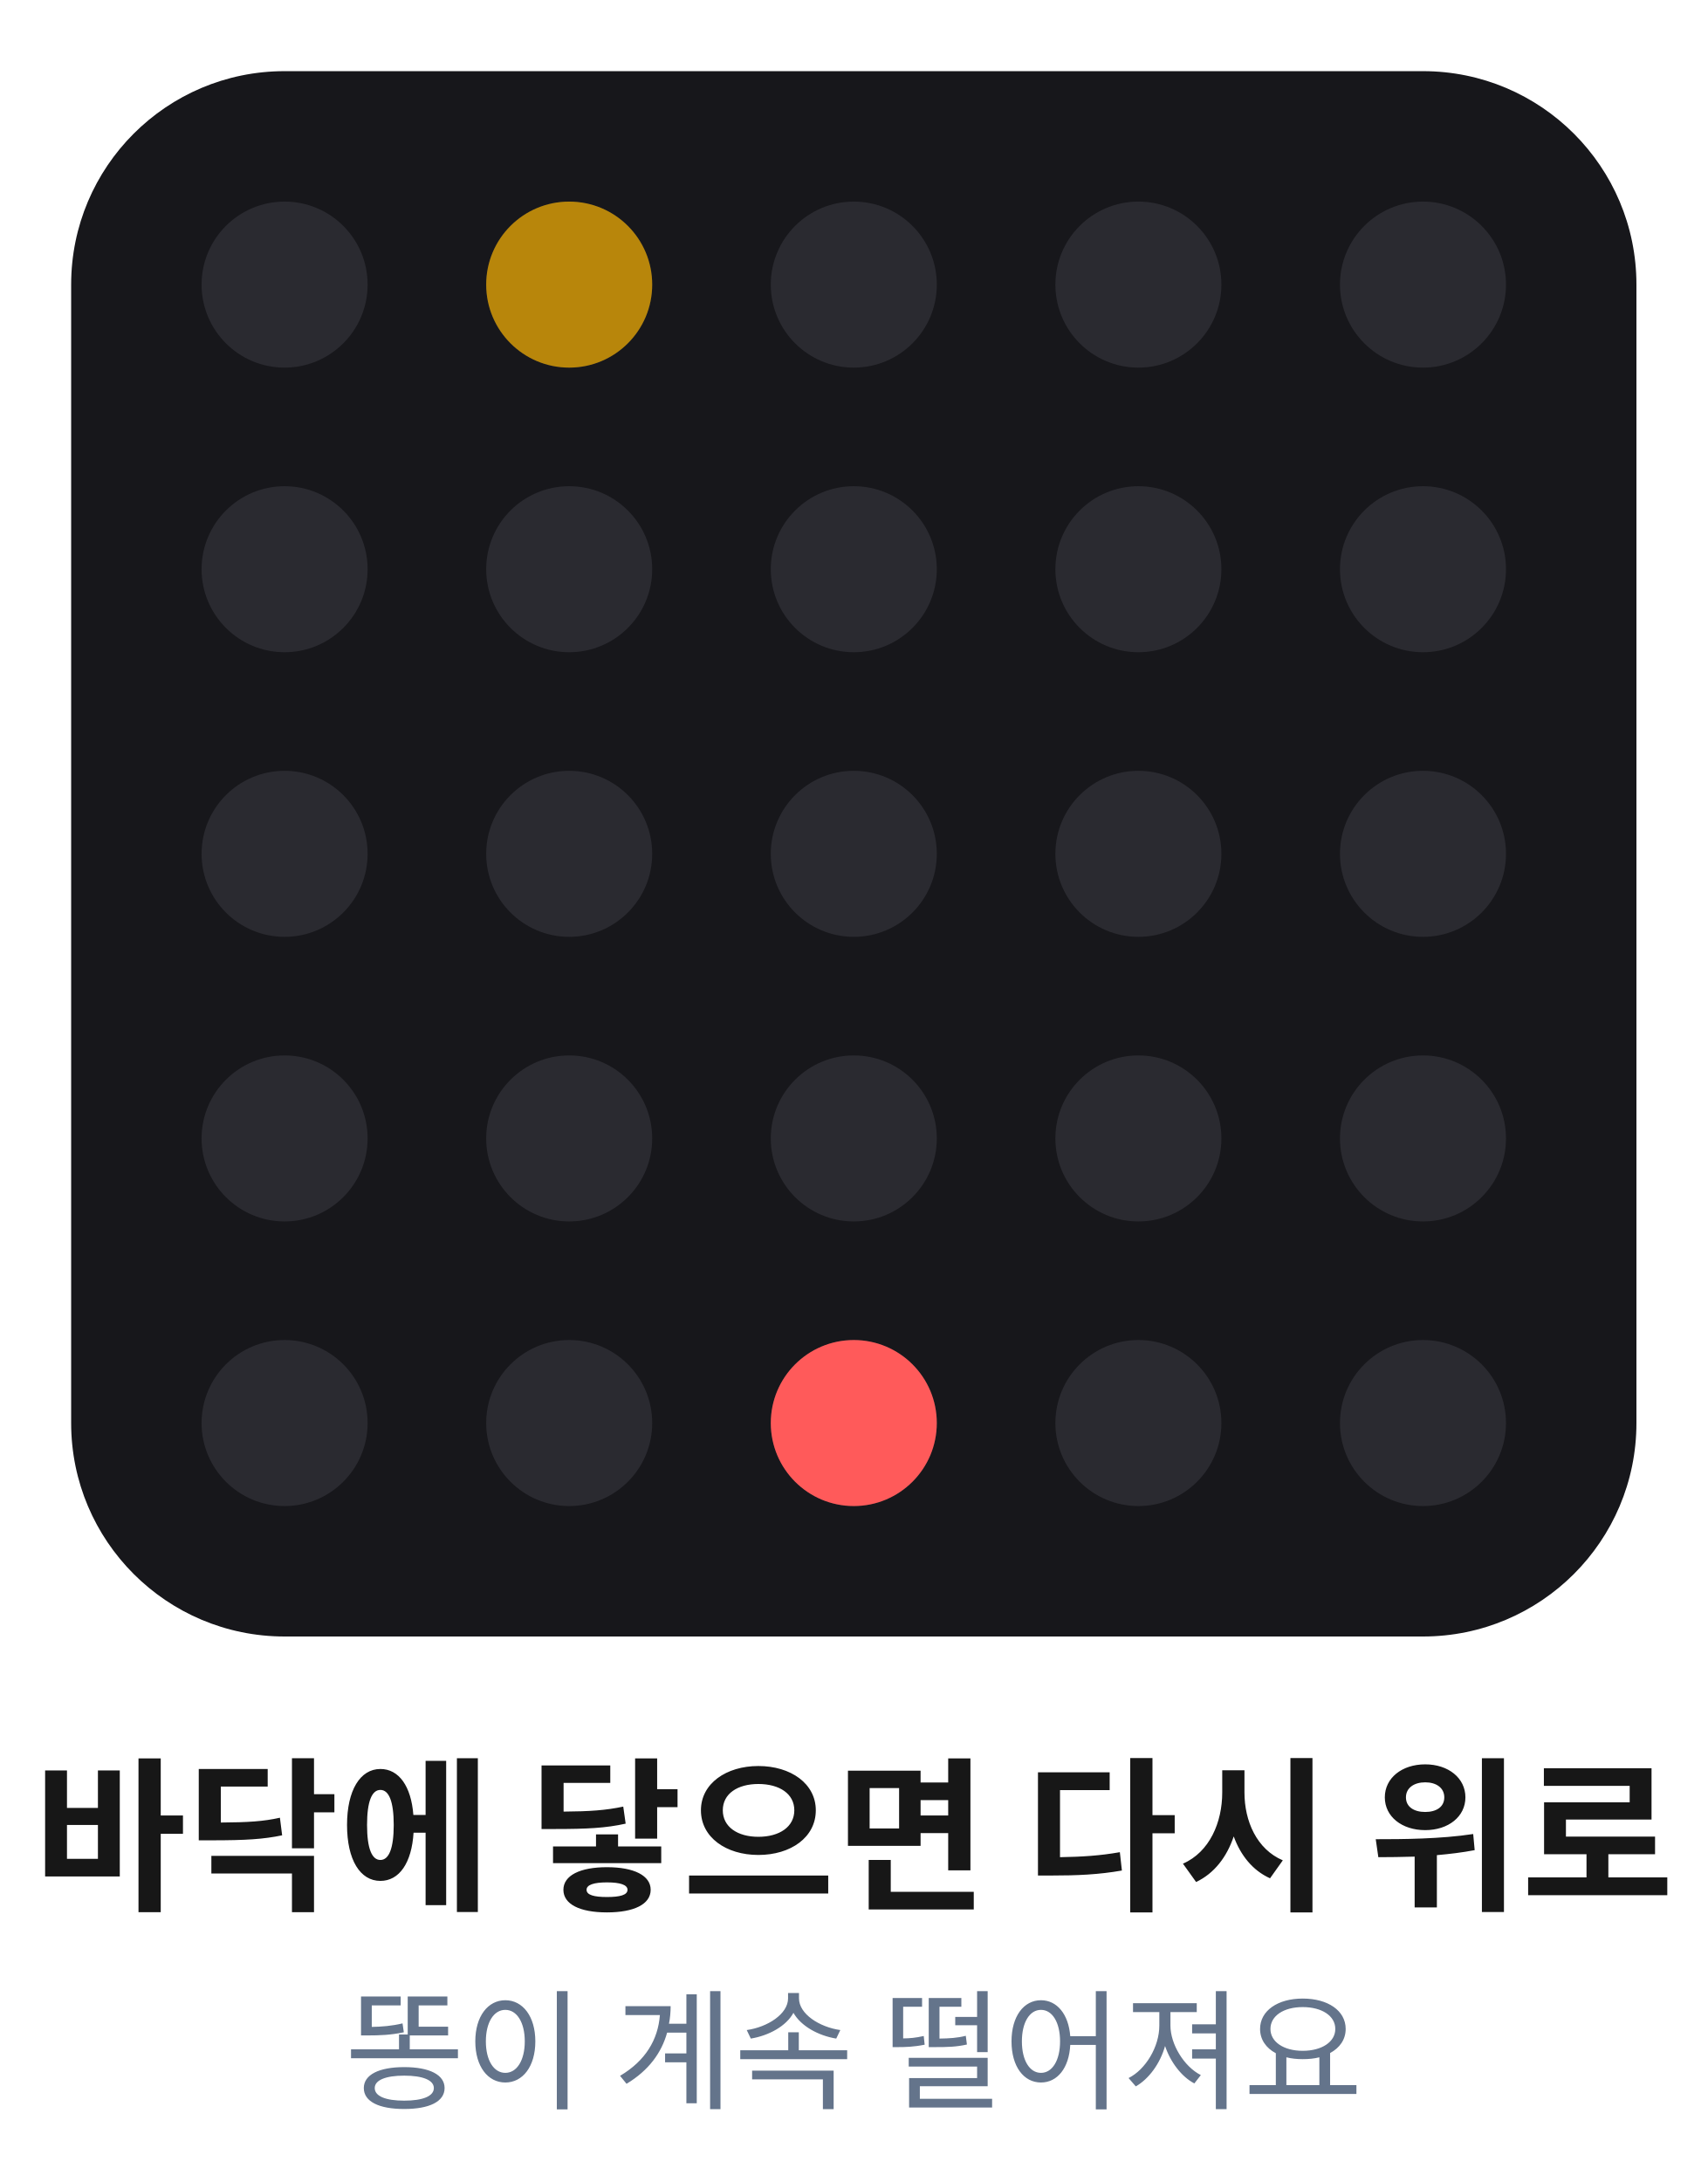
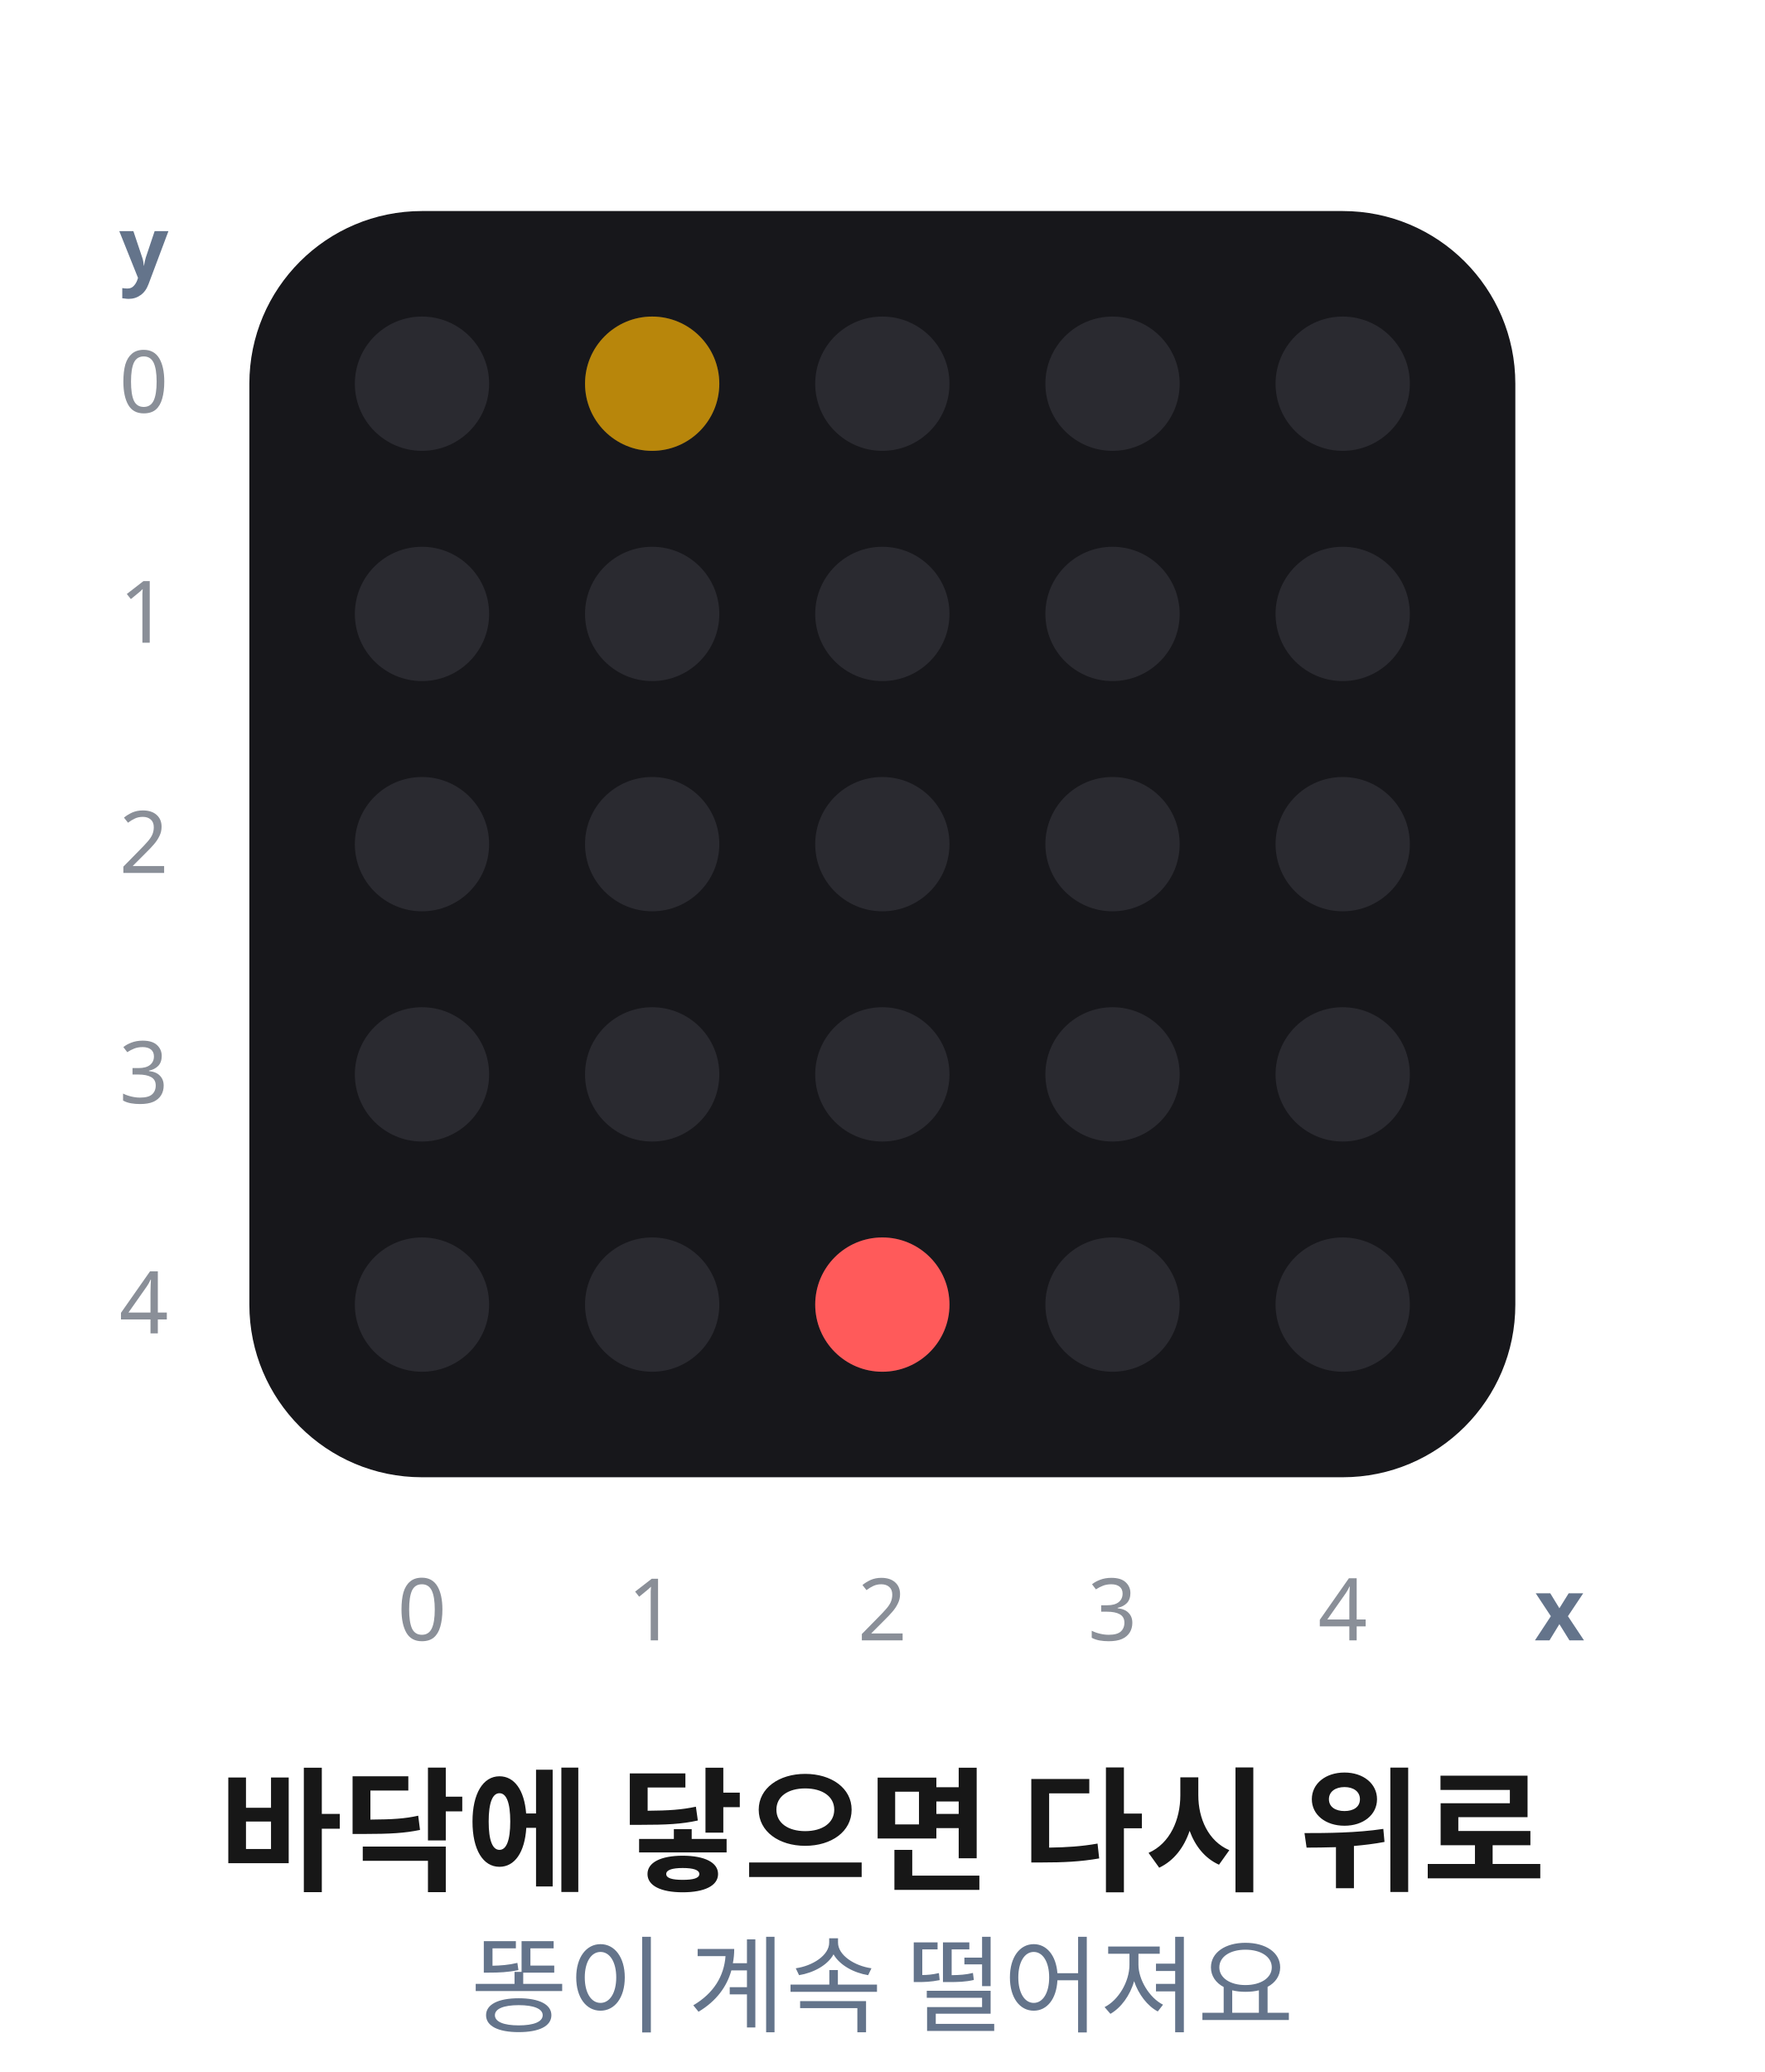
- <svg xmlns="http://www.w3.org/2000/svg" viewBox="0 0 144 184" font-family="'Noto Sans KR','Malgun Gothic','Apple SD Gothic Neo',sans-serif">
+ <svg xmlns="http://www.w3.org/2000/svg" viewBox="0 0 184 216" font-family="'Noto Sans KR','Malgun Gothic','Apple SD Gothic Neo',sans-serif">
  <style>
    .poop{animation:fall4 1.8s linear infinite}
    @keyframes fall4{0%{transform:translateY(0)}100%{transform:translateY(120px)}}
-     .p2{animation:fall4b 1.8s linear infinite}
-     @keyframes fall4b{0%{opacity:1}82%{opacity:1}83%{opacity:0}100%{opacity:0}}
+     .axis{fill:#8a8f98;font-size:9px}
+     .axlbl{fill:#64748b;font-size:9px;font-weight:700}
  </style>
-   <rect x="6" y="6" width="132" height="132" rx="18" fill="#17171b" />
+   <rect x="26" y="22" width="132" height="132" rx="18" fill="#17171b" />
  <g fill="#2a2a30">
-     <circle cx="24" cy="24" r="7" />
-     <circle cx="48" cy="24" r="7" />
-     <circle cx="72" cy="24" r="7" />
-     <circle cx="96" cy="24" r="7" />
-     <circle cx="120" cy="24" r="7" />
-     <circle cx="24" cy="48" r="7" />
-     <circle cx="48" cy="48" r="7" />
-     <circle cx="72" cy="48" r="7" />
-     <circle cx="96" cy="48" r="7" />
-     <circle cx="120" cy="48" r="7" />
-     <circle cx="24" cy="72" r="7" />
-     <circle cx="48" cy="72" r="7" />
-     <circle cx="72" cy="72" r="7" />
-     <circle cx="96" cy="72" r="7" />
-     <circle cx="120" cy="72" r="7" />
-     <circle cx="24" cy="96" r="7" />
-     <circle cx="48" cy="96" r="7" />
-     <circle cx="72" cy="96" r="7" />
-     <circle cx="96" cy="96" r="7" />
-     <circle cx="120" cy="96" r="7" />
-     <circle cx="24" cy="120" r="7" />
-     <circle cx="48" cy="120" r="7" />
-     <circle cx="72" cy="120" r="7" />
-     <circle cx="96" cy="120" r="7" />
-     <circle cx="120" cy="120" r="7" />
+     <circle cx="44" cy="40" r="7" />
+     <circle cx="68" cy="40" r="7" />
+     <circle cx="92" cy="40" r="7" />
+     <circle cx="116" cy="40" r="7" />
+     <circle cx="140" cy="40" r="7" />
+     <circle cx="44" cy="64" r="7" />
+     <circle cx="68" cy="64" r="7" />
+     <circle cx="92" cy="64" r="7" />
+     <circle cx="116" cy="64" r="7" />
+     <circle cx="140" cy="64" r="7" />
+     <circle cx="44" cy="88" r="7" />
+     <circle cx="68" cy="88" r="7" />
+     <circle cx="92" cy="88" r="7" />
+     <circle cx="116" cy="88" r="7" />
+     <circle cx="140" cy="88" r="7" />
+     <circle cx="44" cy="112" r="7" />
+     <circle cx="68" cy="112" r="7" />
+     <circle cx="92" cy="112" r="7" />
+     <circle cx="116" cy="112" r="7" />
+     <circle cx="140" cy="112" r="7" />
+     <circle cx="44" cy="136" r="7" />
+     <circle cx="68" cy="136" r="7" />
+     <circle cx="92" cy="136" r="7" />
+     <circle cx="116" cy="136" r="7" />
+     <circle cx="140" cy="136" r="7" />
  </g>
-   <circle cx="72" cy="120" r="7" fill="#ff5a5a" />
-   <g class="p2">
-     <circle class="poop" cx="48" cy="24" r="7" fill="#b8860b" />
+   <g class="axis" text-anchor="middle">
+     <text x="15" y="43">0</text>
+     <text x="15" y="67">1</text>
+     <text x="15" y="91">2</text>
+     <text x="15" y="115">3</text>
+     <text x="15" y="139">4</text>
+     <text x="44" y="171">0</text>
+     <text x="68" y="171">1</text>
+     <text x="92" y="171">2</text>
+     <text x="116" y="171">3</text>
+     <text x="140" y="171">4</text>
  </g>
-   <text x="72" y="160" text-anchor="middle" font-size="14" font-weight="700" fill="#171717">바닥에 닿으면 다시 위로</text>
-   <text x="72" y="177" text-anchor="middle" font-size="11" fill="#64748b">똥이 계속 떨어져요</text>
+   <text class="axlbl" x="15" y="29" text-anchor="middle">y</text>
+   <text class="axlbl" x="160" y="171">x</text>
+   <circle cx="92" cy="136" r="7" fill="#ff5a5a" />
+   <circle class="poop" cx="68" cy="40" r="7" fill="#b8860b" />
+   <text x="92" y="196" text-anchor="middle" font-size="14" font-weight="700" fill="#171717">바닥에 닿으면 다시 위로</text>
+   <text x="92" y="211" text-anchor="middle" font-size="11" fill="#64748b">똥이 계속 떨어져요</text>
</svg>
